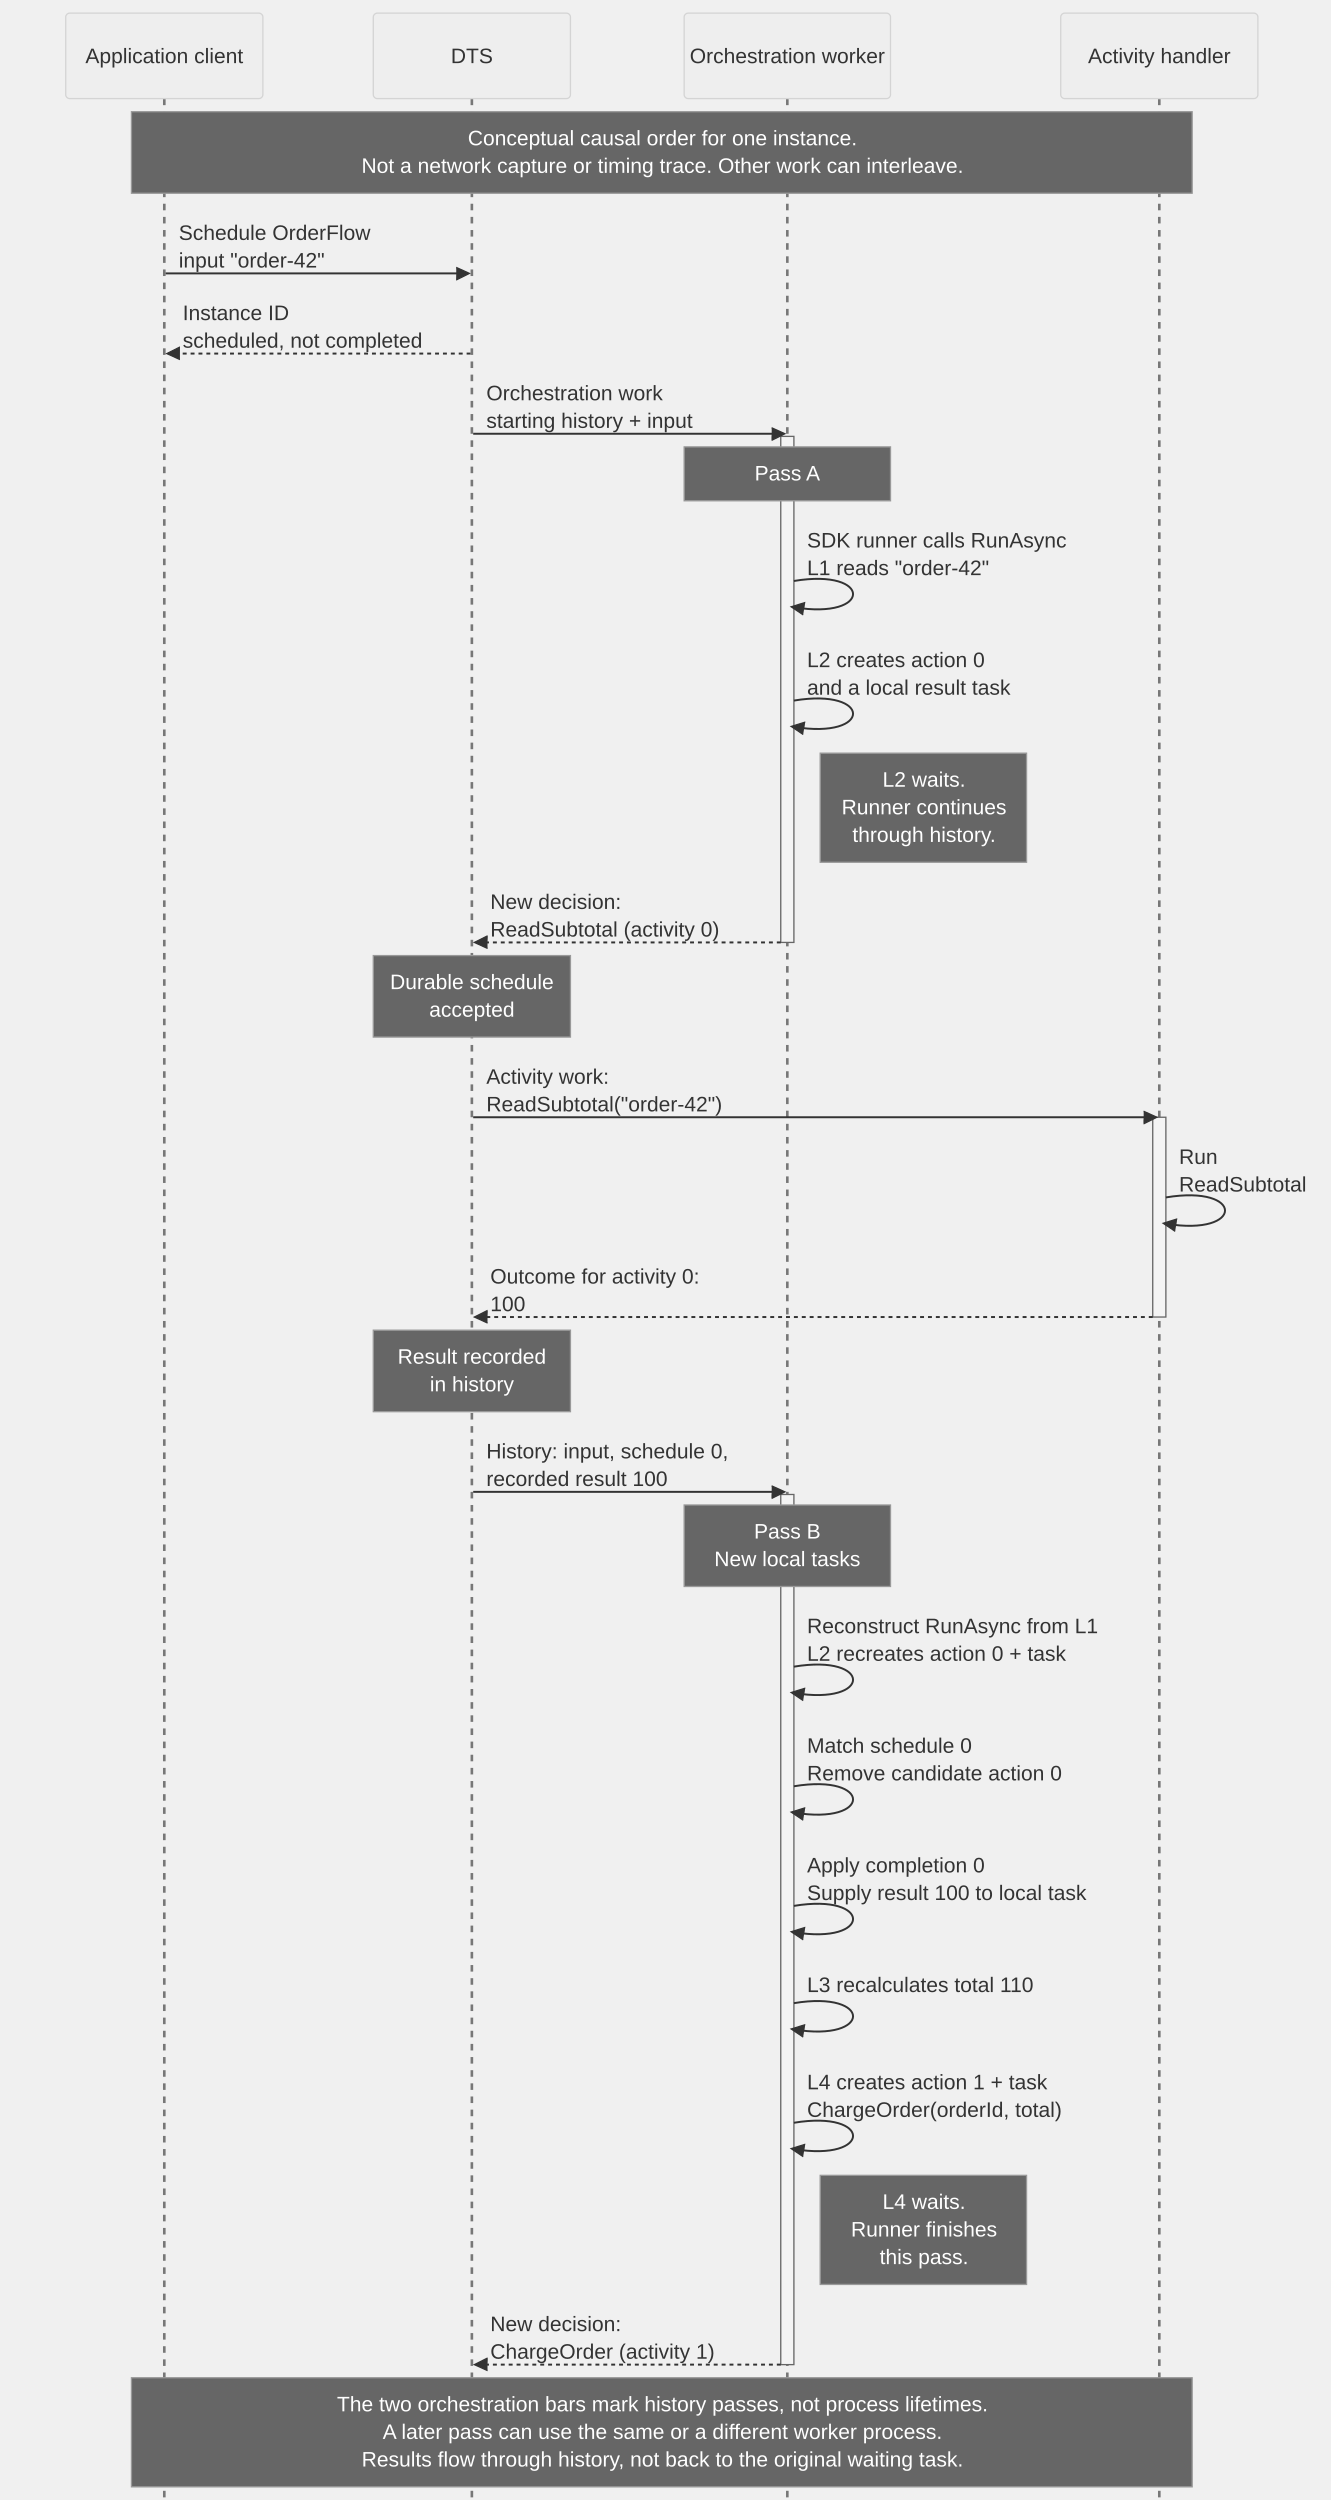
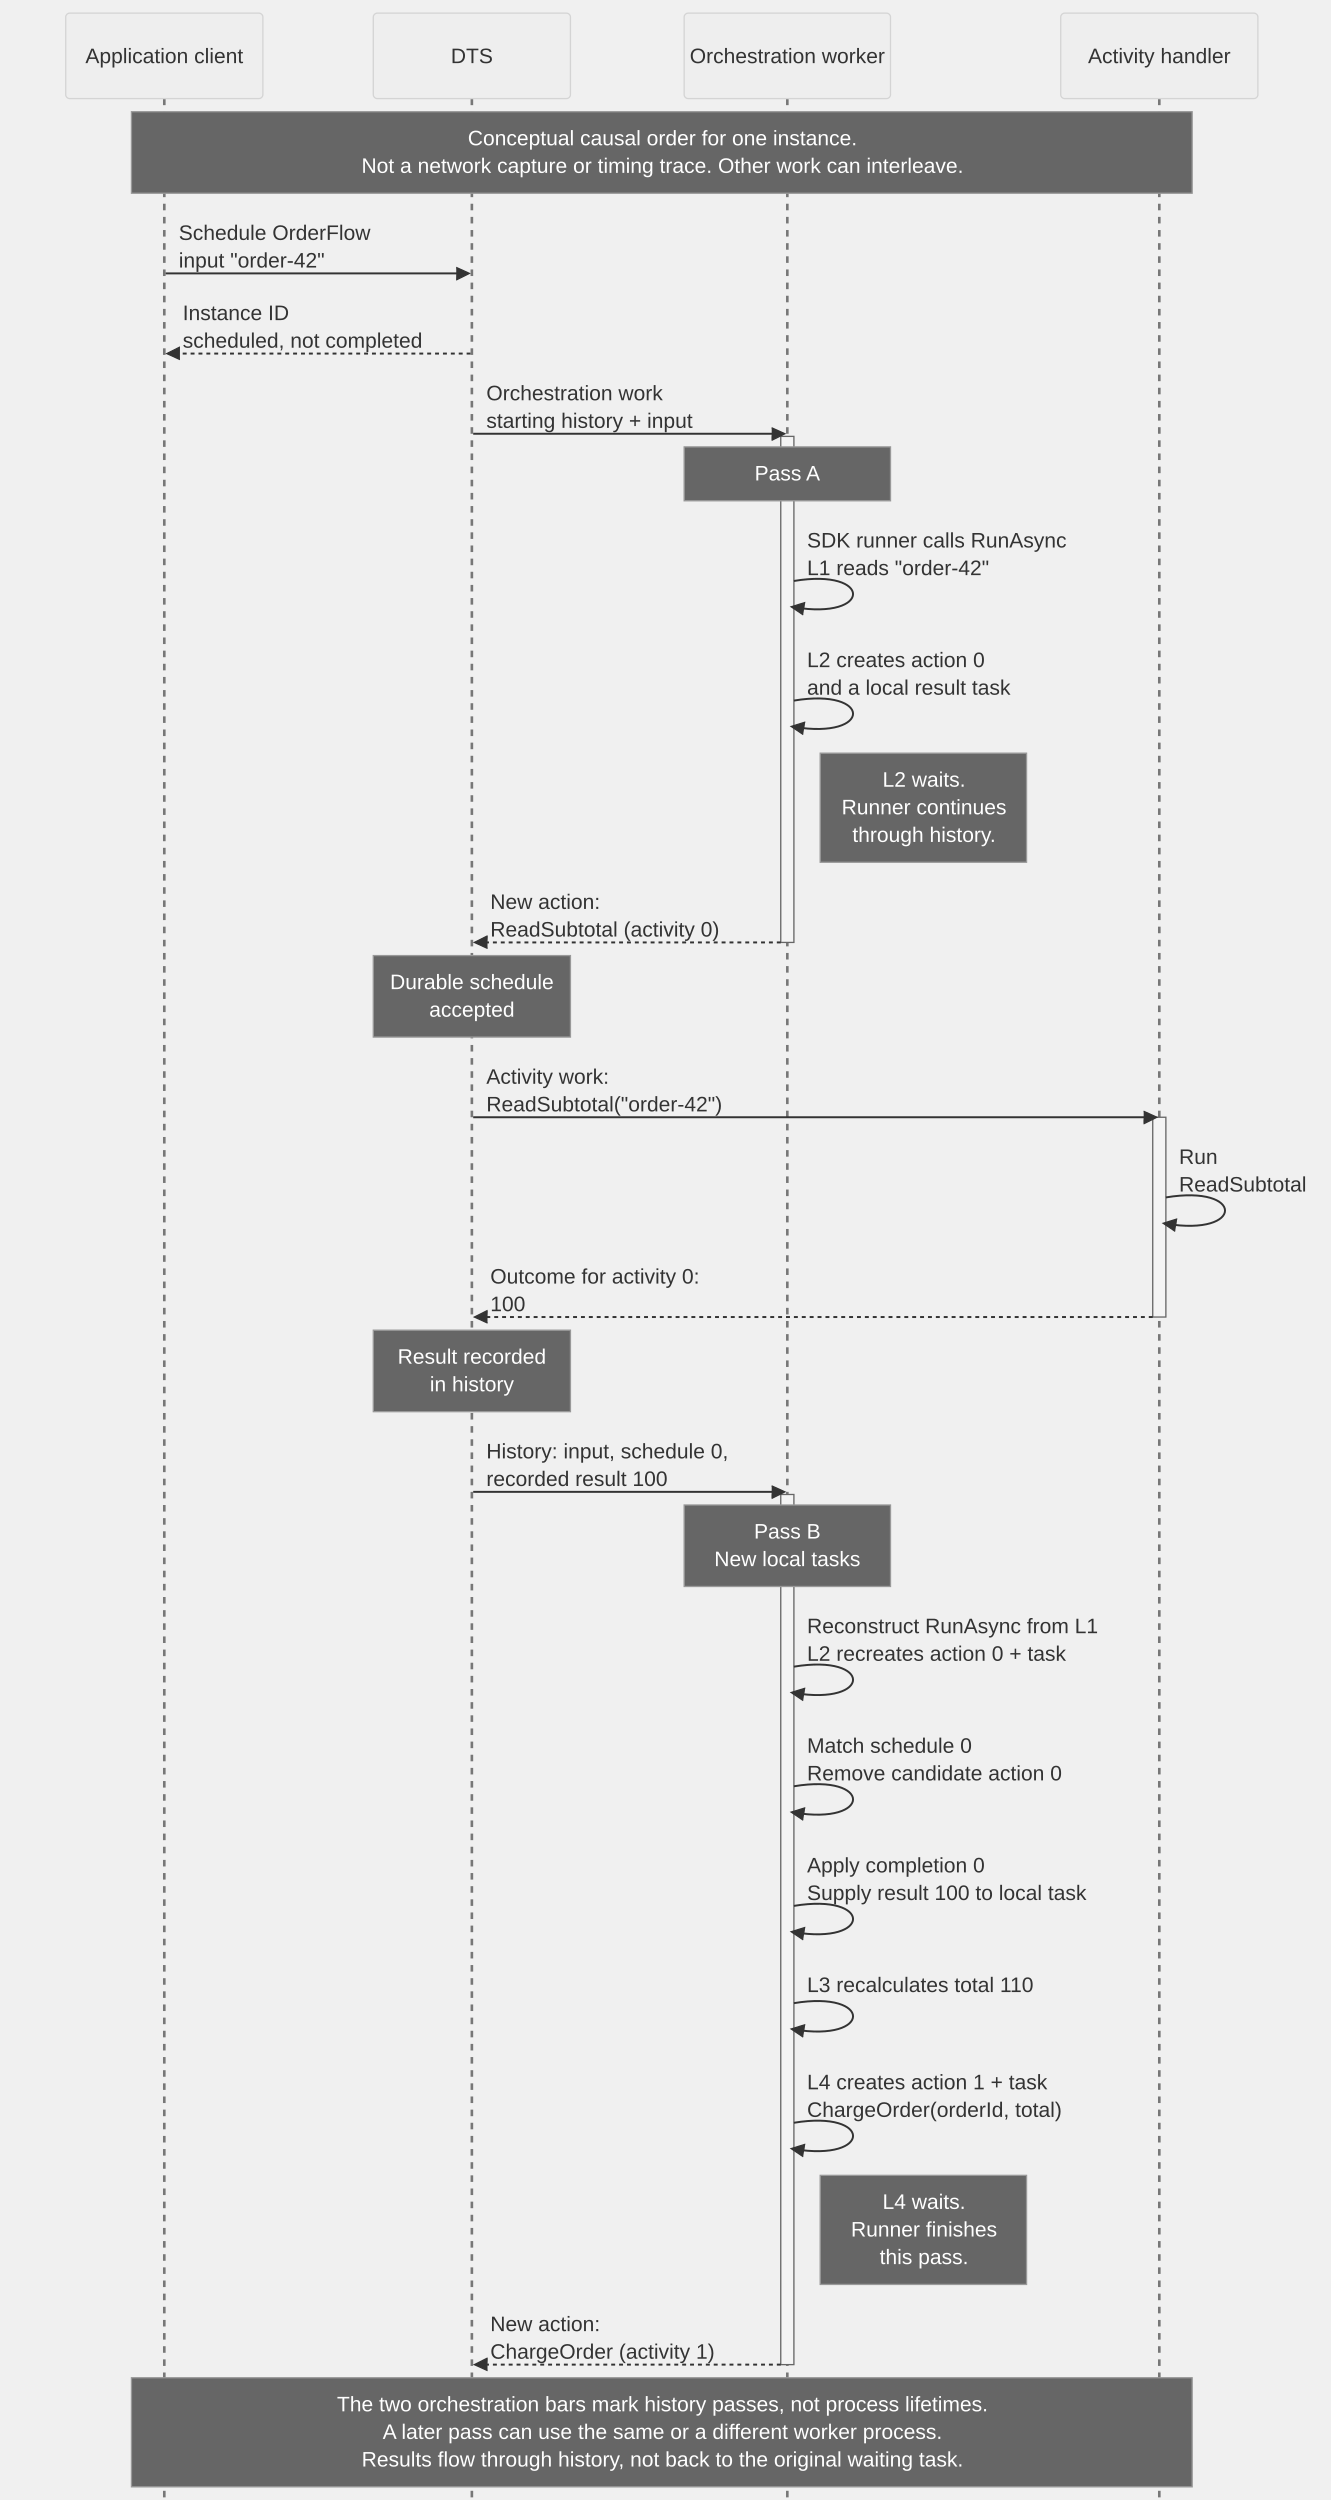
<svg xmlns="http://www.w3.org/2000/svg" id="my-svg" width="100%" style="max-width: 1012px; background-color: white;" viewBox="-50 -10 1012 1902" role="graphics-document document" aria-roledescription="sequence" aria-describedby="chart-desc-my-svg" aria-labelledby="chart-title-my-svg">
  <g>
    <line id="actor3" x1="832" y1="65" x2="832" y2="2000" class="actor-line 200" stroke-width="0.5px" stroke="#999" name="Activity" data-et="life-line" data-id="Activity" />
    <g id="root-3" data-et="participant" data-type="participant" data-id="Activity">
      <rect x="757" y="0" fill="#eaeaea" stroke="#666" width="150" height="65" name="Activity" rx="3" ry="3" class="actor actor-top" />
      <text x="832" y="32.5" dominant-baseline="central" alignment-baseline="central" class="actor actor-box" style="text-anchor: middle; font-size: 16px; font-weight: 400;">
        <tspan x="832" dy="0">Activity handler</tspan>
      </text>
    </g>
  </g>
  <g>
    <line id="actor2" x1="549" y1="65" x2="549" y2="2000" class="actor-line 200" stroke-width="0.5px" stroke="#999" name="Worker" data-et="life-line" data-id="Worker" />
    <g id="root-2" data-et="participant" data-type="participant" data-id="Worker">
      <rect x="470.5" y="0" fill="#eaeaea" stroke="#666" width="157" height="65" name="Worker" rx="3" ry="3" class="actor actor-top" />
      <text x="549" y="32.5" dominant-baseline="central" alignment-baseline="central" class="actor actor-box" style="text-anchor: middle; font-size: 16px; font-weight: 400;">
        <tspan x="549" dy="0">Orchestration worker</tspan>
      </text>
    </g>
  </g>
  <g>
    <line id="actor1" x1="309" y1="65" x2="309" y2="2000" class="actor-line 200" stroke-width="0.5px" stroke="#999" name="DTS" data-et="life-line" data-id="DTS" />
    <g id="root-1" data-et="participant" data-type="participant" data-id="DTS">
      <rect x="234" y="0" fill="#eaeaea" stroke="#666" width="150" height="65" name="DTS" rx="3" ry="3" class="actor actor-top" />
      <text x="309" y="32.5" dominant-baseline="central" alignment-baseline="central" class="actor actor-box" style="text-anchor: middle; font-size: 16px; font-weight: 400;">
        <tspan x="309" dy="0">DTS</tspan>
      </text>
    </g>
  </g>
  <g>
    <line id="actor0" x1="75" y1="65" x2="75" y2="2000" class="actor-line 200" stroke-width="0.5px" stroke="#999" name="Client" data-et="life-line" data-id="Client" />
    <g id="root-0" data-et="participant" data-type="participant" data-id="Client">
      <rect x="0" y="0" fill="#eaeaea" stroke="#666" width="150" height="65" name="Client" rx="3" ry="3" class="actor actor-top" />
      <text x="75" y="32.5" dominant-baseline="central" alignment-baseline="central" class="actor actor-box" style="text-anchor: middle; font-size: 16px; font-weight: 400;">
        <tspan x="75" dy="0">Application client</tspan>
      </text>
    </g>
  </g>
  <style>#my-svg{font-family:Segoe UI,Arial,sans-serif;font-size:18px;fill:#000000;}@keyframes edge-animation-frame{from{stroke-dashoffset:0;}}@keyframes dash{to{stroke-dashoffset:0;}}#my-svg .edge-animation-slow{stroke-dasharray:9,5!important;stroke-dashoffset:900;animation:dash 50s linear infinite;stroke-linecap:round;}#my-svg .edge-animation-fast{stroke-dasharray:9,5!important;stroke-dashoffset:900;animation:dash 20s linear infinite;stroke-linecap:round;}#my-svg .error-icon{fill:#552222;}#my-svg .error-text{fill:#552222;stroke:#552222;}#my-svg .edge-thickness-normal{stroke-width:1px;}#my-svg .edge-thickness-thick{stroke-width:3.5px;}#my-svg .edge-pattern-solid{stroke-dasharray:0;}#my-svg .edge-thickness-invisible{stroke-width:0;fill:none;}#my-svg .edge-pattern-dashed{stroke-dasharray:3;}#my-svg .edge-pattern-dotted{stroke-dasharray:2;}#my-svg .marker{fill:#666;stroke:#666;}#my-svg .marker.cross{stroke:#666;}#my-svg svg{font-family:Segoe UI,Arial,sans-serif;font-size:18px;}#my-svg p{margin:0;}#my-svg .actor{stroke:hsl(0, 0%, 83%);fill:#eee;stroke-width:1;}#my-svg rect.actor.outer-path[data-look="neo"]{filter:drop-shadow( 1px 2px 2px rgba(185,185,185,1));}#my-svg rect.note[data-look="neo"]{stroke:#999;fill:#666;filter:drop-shadow( 1px 2px 2px rgba(185,185,185,1));}#my-svg text.actor&gt;tspan{fill:#333;stroke:none;}#my-svg .actor-line{stroke:hsl(0, 0%, 83%);}#my-svg .innerArc{stroke-width:1.5;stroke-dasharray:none;}#my-svg .messageLine0{stroke-width:1.5;stroke-dasharray:none;stroke:#333;}#my-svg .messageLine1{stroke-width:1.5;stroke-dasharray:2,2;stroke:#333;}#my-svg [id$="-arrowhead"] path{fill:#333;stroke:#333;}#my-svg .sequenceNumber{fill:white;}#my-svg [id$="-sequencenumber"]{fill:#333;}#my-svg [id$="-crosshead"] path{fill:#333;stroke:#333;}#my-svg .messageText{fill:#333;stroke:none;}#my-svg .labelBox{stroke:hsl(0, 0%, 83%);fill:#eee;filter:none;}#my-svg .labelText,#my-svg .labelText&gt;tspan{fill:#333;stroke:none;}#my-svg .loopText,#my-svg .loopText&gt;tspan{fill:#333;stroke:none;}#my-svg .sectionTitle,#my-svg .sectionTitle&gt;tspan{fill:#333;stroke:none;}#my-svg .loopLine{stroke-width:2px;stroke-dasharray:2,2;stroke:hsl(0, 0%, 83%);fill:hsl(0, 0%, 83%);}#my-svg .note{stroke:#999;fill:#666;}#my-svg .noteText,#my-svg .noteText&gt;tspan{fill:#fff;stroke:none;font-weight:normal;}#my-svg .activation0{fill:#f4f4f4;stroke:#666;}#my-svg .activation1{fill:#f4f4f4;stroke:#666;}#my-svg .activation2{fill:#f4f4f4;stroke:#666;}#my-svg .actorPopupMenu{position:absolute;}#my-svg .actorPopupMenuPanel{position:absolute;fill:#eee;box-shadow:0px 8px 16px 0px rgba(0,0,0,0.2);filter:drop-shadow(3px 5px 2px rgb(0 0 0 / 0.4));}#my-svg .actor-man circle,#my-svg line{fill:#eee;stroke-width:2px;}#my-svg g rect.rect{filter:drop-shadow( 1px 2px 2px rgba(185,185,185,1));stroke:#999;}#my-svg .node .neo-node{stroke:#999;}#my-svg [data-look="neo"].node rect,#my-svg [data-look="neo"].cluster rect,#my-svg [data-look="neo"].node polygon{stroke:url(#my-svg-gradient);filter:drop-shadow( 1px 2px 2px rgba(185,185,185,1));}#my-svg [data-look="neo"].swimlane.cluster rect{filter:none;}#my-svg [data-look="neo"].node path{stroke:url(#my-svg-gradient);stroke-width:1px;}#my-svg [data-look="neo"].node .outer-path{filter:drop-shadow( 1px 2px 2px rgba(185,185,185,1));}#my-svg [data-look="neo"].node .neo-line path{stroke:#999;filter:none;}#my-svg [data-look="neo"].node circle{stroke:url(#my-svg-gradient);filter:drop-shadow( 1px 2px 2px rgba(185,185,185,1));}#my-svg [data-look="neo"].node circle .state-start{fill:#000000;}#my-svg [data-look="neo"].icon-shape .icon{fill:url(#my-svg-gradient);filter:drop-shadow( 1px 2px 2px rgba(185,185,185,1));}#my-svg [data-look="neo"].icon-shape .icon-neo path{stroke:url(#my-svg-gradient);filter:drop-shadow( 1px 2px 2px rgba(185,185,185,1));}#my-svg .actor-line{stroke-dasharray:5,5;stroke:rgb(119, 119, 119);}#my-svg :root{--mermaid-font-family:"trebuchet ms",verdana,arial,sans-serif;}</style>
  <g />
  <defs>
    <symbol id="my-svg-computer" width="24" height="24">
      <path transform="scale(.5)" d="M2 2v13h20v-13h-20zm18 11h-16v-9h16v9zm-10.228 6l.466-1h3.524l.467 1h-4.457zm14.228 3h-24l2-6h2.104l-1.33 4h18.45l-1.297-4h2.073l2 6zm-5-10h-14v-7h14v7z" />
    </symbol>
  </defs>
  <defs>
    <symbol id="my-svg-database" fill-rule="evenodd" clip-rule="evenodd">
      <path transform="scale(.5)" d="M12.258.001l.256.004.255.005.253.008.251.01.249.012.247.015.246.016.242.019.241.02.239.023.236.024.233.027.231.028.229.031.225.032.223.034.22.036.217.038.214.04.211.041.208.043.205.045.201.046.198.048.194.05.191.051.187.053.183.054.18.056.175.057.172.059.168.06.163.061.16.063.155.064.15.066.074.033.073.033.071.034.07.034.069.035.068.035.067.035.066.035.064.036.064.036.062.036.06.036.06.037.058.037.058.037.055.038.055.038.053.038.052.038.051.039.05.039.048.039.047.039.045.04.044.04.043.04.041.04.04.041.039.041.037.041.036.041.034.041.033.042.032.042.03.042.029.042.027.042.026.043.024.043.023.043.021.043.02.043.018.044.017.043.015.044.013.044.012.044.011.045.009.044.007.045.006.045.004.045.002.045.001.045v17l-.001.045-.002.045-.004.045-.006.045-.007.045-.009.044-.011.045-.012.044-.013.044-.015.044-.017.043-.018.044-.02.043-.021.043-.023.043-.024.043-.026.043-.027.042-.029.042-.03.042-.032.042-.033.042-.034.041-.036.041-.037.041-.039.041-.04.041-.041.04-.043.04-.044.04-.045.04-.047.039-.048.039-.05.039-.051.039-.052.038-.053.038-.055.038-.055.038-.058.037-.058.037-.06.037-.06.036-.062.036-.064.036-.064.036-.066.035-.067.035-.068.035-.069.035-.07.034-.071.034-.073.033-.074.033-.15.066-.155.064-.16.063-.163.061-.168.06-.172.059-.175.057-.18.056-.183.054-.187.053-.191.051-.194.05-.198.048-.201.046-.205.045-.208.043-.211.041-.214.04-.217.038-.22.036-.223.034-.225.032-.229.031-.231.028-.233.027-.236.024-.239.023-.241.02-.242.019-.246.016-.247.015-.249.012-.251.01-.253.008-.255.005-.256.004-.258.001-.258-.001-.256-.004-.255-.005-.253-.008-.251-.01-.249-.012-.247-.015-.245-.016-.243-.019-.241-.02-.238-.023-.236-.024-.234-.027-.231-.028-.228-.031-.226-.032-.223-.034-.22-.036-.217-.038-.214-.04-.211-.041-.208-.043-.204-.045-.201-.046-.198-.048-.195-.05-.19-.051-.187-.053-.184-.054-.179-.056-.176-.057-.172-.059-.167-.06-.164-.061-.159-.063-.155-.064-.151-.066-.074-.033-.072-.033-.072-.034-.07-.034-.069-.035-.068-.035-.067-.035-.066-.035-.064-.036-.063-.036-.062-.036-.061-.036-.06-.037-.058-.037-.057-.037-.056-.038-.055-.038-.053-.038-.052-.038-.051-.039-.049-.039-.049-.039-.046-.039-.046-.04-.044-.04-.043-.04-.041-.04-.04-.041-.039-.041-.037-.041-.036-.041-.034-.041-.033-.042-.032-.042-.03-.042-.029-.042-.027-.042-.026-.043-.024-.043-.023-.043-.021-.043-.02-.043-.018-.044-.017-.043-.015-.044-.013-.044-.012-.044-.011-.045-.009-.044-.007-.045-.006-.045-.004-.045-.002-.045-.001-.045v-17l.001-.045.002-.045.004-.045.006-.045.007-.045.009-.044.011-.045.012-.044.013-.044.015-.044.017-.043.018-.044.02-.043.021-.043.023-.043.024-.043.026-.043.027-.042.029-.042.03-.042.032-.042.033-.042.034-.041.036-.041.037-.041.039-.041.04-.041.041-.04.043-.04.044-.04.046-.04.046-.039.049-.039.049-.039.051-.039.052-.038.053-.038.055-.038.056-.038.057-.037.058-.037.06-.037.061-.036.062-.036.063-.036.064-.036.066-.035.067-.035.068-.035.069-.035.07-.034.072-.034.072-.033.074-.033.151-.066.155-.064.159-.063.164-.061.167-.06.172-.059.176-.057.179-.056.184-.054.187-.053.19-.051.195-.05.198-.048.201-.046.204-.045.208-.043.211-.041.214-.04.217-.038.22-.036.223-.034.226-.032.228-.031.231-.028.234-.027.236-.024.238-.023.241-.02.243-.019.245-.016.247-.015.249-.012.251-.01.253-.008.255-.005.256-.004.258-.001.258.001zm-9.258 20.499v.01l.001.021.003.021.004.022.005.021.006.022.007.022.009.023.01.022.011.023.012.023.013.023.015.023.016.024.017.023.018.024.019.024.021.024.022.025.023.024.024.025.052.049.056.05.061.051.066.051.07.051.075.051.079.052.084.052.088.052.092.052.097.052.102.051.105.052.11.052.114.051.119.051.123.051.127.05.131.05.135.05.139.048.144.049.147.047.152.047.155.047.16.045.163.045.167.043.171.043.176.041.178.041.183.039.187.039.19.037.194.035.197.035.202.033.204.031.209.03.212.029.216.027.219.025.222.024.226.021.23.02.233.018.236.016.24.015.243.012.246.01.249.008.253.005.256.004.259.001.26-.001.257-.004.254-.005.25-.008.247-.011.244-.012.241-.014.237-.016.233-.018.231-.021.226-.021.224-.024.22-.026.216-.027.212-.028.21-.031.205-.031.202-.034.198-.034.194-.036.191-.037.187-.039.183-.04.179-.04.175-.042.172-.043.168-.044.163-.045.16-.046.155-.046.152-.047.148-.048.143-.049.139-.049.136-.05.131-.05.126-.05.123-.051.118-.052.114-.051.11-.052.106-.052.101-.052.096-.052.092-.052.088-.053.083-.051.079-.052.074-.052.07-.051.065-.051.06-.051.056-.05.051-.05.023-.024.023-.025.021-.024.02-.024.019-.024.018-.024.017-.024.015-.023.014-.024.013-.023.012-.023.01-.023.01-.022.008-.022.006-.022.006-.022.004-.022.004-.021.001-.021.001-.021v-4.127l-.077.055-.08.053-.083.054-.085.053-.087.052-.09.052-.093.051-.095.05-.097.05-.1.049-.102.049-.105.048-.106.047-.109.047-.111.046-.114.045-.115.045-.118.044-.12.043-.122.042-.124.042-.126.041-.128.04-.13.04-.132.038-.134.038-.135.037-.138.037-.139.035-.142.035-.143.034-.144.033-.147.032-.148.031-.15.03-.151.03-.153.029-.154.027-.156.027-.158.026-.159.025-.161.024-.162.023-.163.022-.165.021-.166.02-.167.019-.169.018-.169.017-.171.016-.173.015-.173.014-.175.013-.175.012-.177.011-.178.01-.179.008-.179.008-.181.006-.182.005-.182.004-.184.003-.184.002h-.37l-.184-.002-.184-.003-.182-.004-.182-.005-.181-.006-.179-.008-.179-.008-.178-.01-.176-.011-.176-.012-.175-.013-.173-.014-.172-.015-.171-.016-.17-.017-.169-.018-.167-.019-.166-.02-.165-.021-.163-.022-.162-.023-.161-.024-.159-.025-.157-.026-.156-.027-.155-.027-.153-.029-.151-.03-.15-.03-.148-.031-.146-.032-.145-.033-.143-.034-.141-.035-.14-.035-.137-.037-.136-.037-.134-.038-.132-.038-.13-.04-.128-.04-.126-.041-.124-.042-.122-.042-.12-.044-.117-.043-.116-.045-.113-.045-.112-.046-.109-.047-.106-.047-.105-.048-.102-.049-.1-.049-.097-.05-.095-.05-.093-.052-.09-.051-.087-.052-.085-.053-.083-.054-.08-.054-.077-.054v4.127zm0-5.654v.011l.001.021.003.021.004.021.005.022.006.022.007.022.009.022.01.022.011.023.012.023.013.023.015.024.016.023.017.024.018.024.019.024.021.024.022.024.023.025.024.024.052.05.056.05.061.05.066.051.07.051.075.052.079.051.084.052.088.052.092.052.097.052.102.052.105.052.11.051.114.051.119.052.123.05.127.051.131.05.135.049.139.049.144.048.147.048.152.047.155.046.16.045.163.045.167.044.171.042.176.042.178.04.183.04.187.038.19.037.194.036.197.034.202.033.204.032.209.03.212.028.216.027.219.025.222.024.226.022.23.02.233.018.236.016.24.014.243.012.246.01.249.008.253.006.256.003.259.001.26-.001.257-.003.254-.006.25-.008.247-.01.244-.012.241-.015.237-.016.233-.018.231-.02.226-.022.224-.024.22-.025.216-.027.212-.029.21-.03.205-.032.202-.033.198-.035.194-.036.191-.037.187-.039.183-.039.179-.041.175-.042.172-.043.168-.044.163-.045.16-.045.155-.047.152-.047.148-.048.143-.048.139-.05.136-.049.131-.05.126-.051.123-.051.118-.051.114-.052.11-.052.106-.052.101-.052.096-.052.092-.052.088-.052.083-.052.079-.052.074-.051.07-.052.065-.051.06-.05.056-.051.051-.049.023-.025.023-.024.021-.025.02-.024.019-.024.018-.024.017-.024.015-.023.014-.023.013-.024.012-.022.01-.023.01-.023.008-.022.006-.022.006-.022.004-.021.004-.022.001-.021.001-.021v-4.139l-.077.054-.08.054-.083.054-.085.052-.087.053-.09.051-.093.051-.095.051-.097.05-.1.049-.102.049-.105.048-.106.047-.109.047-.111.046-.114.045-.115.044-.118.044-.12.044-.122.042-.124.042-.126.041-.128.04-.13.039-.132.039-.134.038-.135.037-.138.036-.139.036-.142.035-.143.033-.144.033-.147.033-.148.031-.15.03-.151.03-.153.028-.154.028-.156.027-.158.026-.159.025-.161.024-.162.023-.163.022-.165.021-.166.02-.167.019-.169.018-.169.017-.171.016-.173.015-.173.014-.175.013-.175.012-.177.011-.178.009-.179.009-.179.007-.181.007-.182.005-.182.004-.184.003-.184.002h-.37l-.184-.002-.184-.003-.182-.004-.182-.005-.181-.007-.179-.007-.179-.009-.178-.009-.176-.011-.176-.012-.175-.013-.173-.014-.172-.015-.171-.016-.17-.017-.169-.018-.167-.019-.166-.02-.165-.021-.163-.022-.162-.023-.161-.024-.159-.025-.157-.026-.156-.027-.155-.028-.153-.028-.151-.03-.15-.03-.148-.031-.146-.033-.145-.033-.143-.033-.141-.035-.14-.036-.137-.036-.136-.037-.134-.038-.132-.039-.13-.039-.128-.04-.126-.041-.124-.042-.122-.043-.12-.043-.117-.044-.116-.044-.113-.046-.112-.046-.109-.046-.106-.047-.105-.048-.102-.049-.1-.049-.097-.05-.095-.051-.093-.051-.09-.051-.087-.053-.085-.052-.083-.054-.08-.054-.077-.054v4.139zm0-5.666v.011l.001.02.003.022.004.021.005.022.006.021.007.022.009.023.01.022.011.023.012.023.013.023.015.023.016.024.017.024.018.023.019.024.021.025.022.024.023.024.024.025.052.05.056.05.061.05.066.051.07.051.075.052.079.051.084.052.088.052.092.052.097.052.102.052.105.051.11.052.114.051.119.051.123.051.127.05.131.05.135.05.139.049.144.048.147.048.152.047.155.046.16.045.163.045.167.043.171.043.176.042.178.04.183.04.187.038.19.037.194.036.197.034.202.033.204.032.209.03.212.028.216.027.219.025.222.024.226.021.23.02.233.018.236.017.24.014.243.012.246.01.249.008.253.006.256.003.259.001.26-.001.257-.003.254-.006.25-.008.247-.01.244-.013.241-.014.237-.016.233-.018.231-.02.226-.022.224-.024.22-.025.216-.027.212-.029.21-.03.205-.032.202-.033.198-.035.194-.036.191-.037.187-.039.183-.039.179-.041.175-.042.172-.043.168-.044.163-.045.16-.045.155-.047.152-.047.148-.048.143-.049.139-.049.136-.049.131-.051.126-.05.123-.051.118-.052.114-.051.11-.052.106-.052.101-.052.096-.052.092-.052.088-.052.083-.052.079-.052.074-.052.07-.051.065-.051.06-.051.056-.05.051-.049.023-.025.023-.025.021-.024.02-.024.019-.024.018-.024.017-.024.015-.023.014-.024.013-.023.012-.023.01-.022.01-.023.008-.022.006-.022.006-.022.004-.022.004-.021.001-.021.001-.021v-4.153l-.077.054-.08.054-.083.053-.085.053-.087.053-.09.051-.093.051-.095.051-.097.05-.1.049-.102.048-.105.048-.106.048-.109.046-.111.046-.114.046-.115.044-.118.044-.12.043-.122.043-.124.042-.126.041-.128.04-.13.039-.132.039-.134.038-.135.037-.138.036-.139.036-.142.034-.143.034-.144.033-.147.032-.148.032-.15.03-.151.03-.153.028-.154.028-.156.027-.158.026-.159.024-.161.024-.162.023-.163.023-.165.021-.166.02-.167.019-.169.018-.169.017-.171.016-.173.015-.173.014-.175.013-.175.012-.177.01-.178.01-.179.009-.179.007-.181.006-.182.006-.182.004-.184.003-.184.001-.185.001-.185-.001-.184-.001-.184-.003-.182-.004-.182-.006-.181-.006-.179-.007-.179-.009-.178-.01-.176-.01-.176-.012-.175-.013-.173-.014-.172-.015-.171-.016-.17-.017-.169-.018-.167-.019-.166-.02-.165-.021-.163-.023-.162-.023-.161-.024-.159-.024-.157-.026-.156-.027-.155-.028-.153-.028-.151-.03-.15-.03-.148-.032-.146-.032-.145-.033-.143-.034-.141-.034-.14-.036-.137-.036-.136-.037-.134-.038-.132-.039-.13-.039-.128-.041-.126-.041-.124-.041-.122-.043-.12-.043-.117-.044-.116-.044-.113-.046-.112-.046-.109-.046-.106-.048-.105-.048-.102-.048-.1-.05-.097-.049-.095-.051-.093-.051-.09-.052-.087-.052-.085-.053-.083-.053-.08-.054-.077-.054v4.153zm8.74-8.179l-.257.004-.254.005-.25.008-.247.011-.244.012-.241.014-.237.016-.233.018-.231.021-.226.022-.224.023-.22.026-.216.027-.212.028-.21.031-.205.032-.202.033-.198.034-.194.036-.191.038-.187.038-.183.04-.179.041-.175.042-.172.043-.168.043-.163.045-.16.046-.155.046-.152.048-.148.048-.143.048-.139.049-.136.05-.131.05-.126.051-.123.051-.118.051-.114.052-.11.052-.106.052-.101.052-.096.052-.092.052-.088.052-.083.052-.079.052-.074.051-.07.052-.065.051-.06.05-.056.05-.051.05-.023.025-.023.024-.021.024-.02.025-.019.024-.018.024-.017.023-.015.024-.014.023-.013.023-.012.023-.01.023-.01.022-.008.022-.006.023-.006.021-.004.022-.004.021-.001.021-.001.021.001.021.001.021.004.021.004.022.006.021.006.023.008.022.01.022.01.023.012.023.013.023.014.023.015.024.017.023.018.024.019.024.02.025.021.024.023.024.023.025.051.05.056.05.06.05.065.051.07.052.074.051.079.052.083.052.088.052.092.052.096.052.101.052.106.052.11.052.114.052.118.051.123.051.126.051.131.05.136.05.139.049.143.048.148.048.152.048.155.046.16.046.163.045.168.043.172.043.175.042.179.041.183.04.187.038.191.038.194.036.198.034.202.033.205.032.21.031.212.028.216.027.22.026.224.023.226.022.231.021.233.018.237.016.241.014.244.012.247.011.25.008.254.005.257.004.26.001.26-.001.257-.004.254-.005.25-.008.247-.011.244-.012.241-.014.237-.016.233-.018.231-.021.226-.022.224-.023.22-.026.216-.027.212-.028.21-.031.205-.032.202-.033.198-.034.194-.036.191-.038.187-.038.183-.04.179-.041.175-.042.172-.043.168-.043.163-.045.16-.046.155-.046.152-.048.148-.048.143-.048.139-.049.136-.05.131-.05.126-.051.123-.051.118-.051.114-.052.11-.052.106-.052.101-.052.096-.052.092-.052.088-.052.083-.052.079-.052.074-.051.07-.052.065-.051.06-.05.056-.05.051-.05.023-.025.023-.024.021-.024.02-.025.019-.024.018-.024.017-.023.015-.024.014-.023.013-.023.012-.023.01-.023.01-.022.008-.022.006-.023.006-.021.004-.022.004-.021.001-.021.001-.021-.001-.021-.001-.021-.004-.021-.004-.022-.006-.021-.006-.023-.008-.022-.01-.022-.01-.023-.012-.023-.013-.023-.014-.023-.015-.024-.017-.023-.018-.024-.019-.024-.02-.025-.021-.024-.023-.024-.023-.025-.051-.05-.056-.05-.06-.05-.065-.051-.07-.052-.074-.051-.079-.052-.083-.052-.088-.052-.092-.052-.096-.052-.101-.052-.106-.052-.11-.052-.114-.052-.118-.051-.123-.051-.126-.051-.131-.05-.136-.05-.139-.049-.143-.048-.148-.048-.152-.048-.155-.046-.16-.046-.163-.045-.168-.043-.172-.043-.175-.042-.179-.041-.183-.04-.187-.038-.191-.038-.194-.036-.198-.034-.202-.033-.205-.032-.21-.031-.212-.028-.216-.027-.22-.026-.224-.023-.226-.022-.231-.021-.233-.018-.237-.016-.241-.014-.244-.012-.247-.011-.25-.008-.254-.005-.257-.004-.26-.001-.26.001z" />
    </symbol>
  </defs>
  <defs>
    <symbol id="my-svg-clock" width="24" height="24">
      <path transform="scale(.5)" d="M12 2c5.514 0 10 4.486 10 10s-4.486 10-10 10-10-4.486-10-10 4.486-10 10-10zm0-2c-6.627 0-12 5.373-12 12s5.373 12 12 12 12-5.373 12-12-5.373-12-12-12zm5.848 12.459c.202.038.202.333.001.372-1.907.361-6.045 1.111-6.547 1.111-.719 0-1.301-.582-1.301-1.301 0-.512.77-5.447 1.125-7.445.034-.192.312-.181.343.014l.985 6.238 5.394 1.011z" />
    </symbol>
  </defs>
  <defs>
    <marker id="my-svg-arrowhead" refX="7.9" refY="5" markerUnits="userSpaceOnUse" markerWidth="12" markerHeight="12" orient="auto-start-reverse">
      <path d="M -1 0 L 10 5 L 0 10 z" />
    </marker>
  </defs>
  <defs>
    <marker id="my-svg-crosshead" markerWidth="15" markerHeight="8" orient="auto" refX="4" refY="4.5">
      <path fill="none" stroke="#000000" stroke-width="1pt" d="M 1,2 L 6,7 M 6,2 L 1,7" style="stroke-dasharray: 0, 0;" />
    </marker>
  </defs>
  <defs>
    <marker id="my-svg-filled-head" refX="15.5" refY="7" markerWidth="20" markerHeight="28" orient="auto">
      <path d="M 18,7 L9,13 L14,7 L9,1 Z" />
    </marker>
  </defs>
  <defs>
    <marker id="my-svg-sequencenumber" refX="15" refY="15" markerWidth="60" markerHeight="40" orient="auto">
      <circle cx="15" cy="15" r="6" />
    </marker>
  </defs>
  <defs>
    <marker id="my-svg-solidTopArrowHead" refX="7.9" refY="7.25" markerUnits="userSpaceOnUse" markerWidth="12" markerHeight="12" orient="auto-start-reverse">
      <path d="M 0 0 L 10 8 L 0 8 z" />
    </marker>
  </defs>
  <defs>
    <marker id="my-svg-solidBottomArrowHead" refX="7.9" refY="0.75" markerUnits="userSpaceOnUse" markerWidth="12" markerHeight="12" orient="auto-start-reverse">
      <path d="M 0 0 L 10 0 L 0 8 z" />
    </marker>
  </defs>
  <defs>
    <marker id="my-svg-stickTopArrowHead" refX="7.5" refY="7" markerUnits="userSpaceOnUse" markerWidth="12" markerHeight="12" orient="auto-start-reverse">
      <path d="M 0 0 L 7 7" stroke="black" stroke-width="1.5" fill="none" />
    </marker>
  </defs>
  <defs>
    <marker id="my-svg-stickBottomArrowHead" refX="7.5" refY="0" markerUnits="userSpaceOnUse" markerWidth="12" markerHeight="12" orient="auto-start-reverse">
      <path d="M 0 7 L 7 0" stroke="black" stroke-width="1.5" fill="none" />
    </marker>
  </defs>
  <g data-et="note" data-id="i0">
    <rect x="50" y="75" fill="#EDF2AE" stroke="#666" width="807" height="62" class="note" />
    <text x="454" y="80" text-anchor="middle" dominant-baseline="middle" alignment-baseline="middle" class="noteText" dy="1em" style="font-size: 16px; font-weight: 400;">
      <tspan x="454">Conceptual causal order for one instance.</tspan>
    </text>
    <text x="454" y="101" text-anchor="middle" dominant-baseline="middle" alignment-baseline="middle" class="noteText" dy="1em" style="font-size: 16px; font-weight: 400;">
      <tspan x="454">Not a network capture or timing trace. Other work can interleave.</tspan>
    </text>
  </g>
  <g>
    <rect x="544" y="322" fill="#EDF2AE" stroke="#666" width="10" height="385" class="activation0" />
  </g>
  <g data-et="note" data-id="i5">
    <rect x="470.5" y="330" fill="#EDF2AE" stroke="#666" width="157" height="41" class="note" />
    <text x="549" y="335" text-anchor="middle" dominant-baseline="middle" alignment-baseline="middle" class="noteText" dy="1em" style="font-size: 16px; font-weight: 400;">
      <tspan x="549">Pass A</tspan>
    </text>
  </g>
  <g data-et="note" data-id="i8">
    <rect x="574" y="563" fill="#EDF2AE" stroke="#666" width="157" height="83" class="note" />
    <text x="653" y="568" text-anchor="middle" dominant-baseline="middle" alignment-baseline="middle" class="noteText" dy="1em" style="font-size: 16px; font-weight: 400;">
      <tspan x="653">L2 waits.</tspan>
    </text>
    <text x="653" y="589" text-anchor="middle" dominant-baseline="middle" alignment-baseline="middle" class="noteText" dy="1em" style="font-size: 16px; font-weight: 400;">
      <tspan x="653">Runner continues</tspan>
    </text>
    <text x="653" y="610" text-anchor="middle" dominant-baseline="middle" alignment-baseline="middle" class="noteText" dy="1em" style="font-size: 16px; font-weight: 400;">
      <tspan x="653">through history.</tspan>
    </text>
  </g>
  <g data-et="note" data-id="i11">
    <rect x="234" y="717" fill="#EDF2AE" stroke="#666" width="150" height="62" class="note" />
    <text x="309" y="722" text-anchor="middle" dominant-baseline="middle" alignment-baseline="middle" class="noteText" dy="1em" style="font-size: 16px; font-weight: 400;">
      <tspan x="309">Durable schedule</tspan>
    </text>
    <text x="309" y="743" text-anchor="middle" dominant-baseline="middle" alignment-baseline="middle" class="noteText" dy="1em" style="font-size: 16px; font-weight: 400;">
      <tspan x="309">accepted</tspan>
    </text>
  </g>
  <g>
    <rect x="827" y="840" fill="#EDF2AE" stroke="#666" width="10" height="152" class="activation0" />
  </g>
  <g data-et="note" data-id="i17">
    <rect x="234" y="1002" fill="#EDF2AE" stroke="#666" width="150" height="62" class="note" />
    <text x="309" y="1007" text-anchor="middle" dominant-baseline="middle" alignment-baseline="middle" class="noteText" dy="1em" style="font-size: 16px; font-weight: 400;">
      <tspan x="309">Result recorded</tspan>
    </text>
    <text x="309" y="1028" text-anchor="middle" dominant-baseline="middle" alignment-baseline="middle" class="noteText" dy="1em" style="font-size: 16px; font-weight: 400;">
      <tspan x="309">in history</tspan>
    </text>
  </g>
  <g>
    <rect x="544" y="1127" fill="#EDF2AE" stroke="#666" width="10" height="662" class="activation0" />
  </g>
  <g data-et="note" data-id="i20">
    <rect x="470.5" y="1135" fill="#EDF2AE" stroke="#666" width="157" height="62" class="note" />
    <text x="549" y="1140" text-anchor="middle" dominant-baseline="middle" alignment-baseline="middle" class="noteText" dy="1em" style="font-size: 16px; font-weight: 400;">
      <tspan x="549">Pass B</tspan>
    </text>
    <text x="549" y="1161" text-anchor="middle" dominant-baseline="middle" alignment-baseline="middle" class="noteText" dy="1em" style="font-size: 16px; font-weight: 400;">
      <tspan x="549">New local tasks</tspan>
    </text>
  </g>
  <g data-et="note" data-id="i26">
    <rect x="574" y="1645" fill="#EDF2AE" stroke="#666" width="157" height="83" class="note" />
    <text x="653" y="1650" text-anchor="middle" dominant-baseline="middle" alignment-baseline="middle" class="noteText" dy="1em" style="font-size: 16px; font-weight: 400;">
      <tspan x="653">L4 waits.</tspan>
    </text>
    <text x="653" y="1671" text-anchor="middle" dominant-baseline="middle" alignment-baseline="middle" class="noteText" dy="1em" style="font-size: 16px; font-weight: 400;">
      <tspan x="653">Runner finishes</tspan>
    </text>
    <text x="653" y="1692" text-anchor="middle" dominant-baseline="middle" alignment-baseline="middle" class="noteText" dy="1em" style="font-size: 16px; font-weight: 400;">
      <tspan x="653">this pass.</tspan>
    </text>
  </g>
  <g data-et="note" data-id="i29">
    <rect x="50" y="1799" fill="#EDF2AE" stroke="#666" width="807" height="83" class="note" />
    <text x="454" y="1804" text-anchor="middle" dominant-baseline="middle" alignment-baseline="middle" class="noteText" dy="1em" style="font-size: 16px; font-weight: 400;">
      <tspan x="454">The two orchestration bars mark history passes, not process lifetimes.</tspan>
    </text>
    <text x="454" y="1825" text-anchor="middle" dominant-baseline="middle" alignment-baseline="middle" class="noteText" dy="1em" style="font-size: 16px; font-weight: 400;">
      <tspan x="454">A later pass can use the same or a different worker process.</tspan>
    </text>
    <text x="454" y="1846" text-anchor="middle" dominant-baseline="middle" alignment-baseline="middle" class="noteText" dy="1em" style="font-size: 16px; font-weight: 400;">
      <tspan x="454">Results flow through history, not back to the original waiting task.</tspan>
    </text>
  </g>
  <text x="86" y="152" text-anchor="start" dominant-baseline="middle" alignment-baseline="middle" class="messageText" dy="1em" style="font-size: 16px; font-weight: 400;">Schedule OrderFlow</text>
  <text x="86" y="173" text-anchor="start" dominant-baseline="middle" alignment-baseline="middle" class="messageText" dy="1em" style="font-size: 16px; font-weight: 400;">input "order-42"</text>
  <line x1="76" y1="198" x2="305" y2="198" class="messageLine0" data-et="message" data-id="i1" data-from="Client" data-to="DTS" stroke-width="2" stroke="none" marker-end="url(#my-svg-arrowhead)" style="fill: none;" />
  <text x="89" y="213" text-anchor="start" dominant-baseline="middle" alignment-baseline="middle" class="messageText" dy="1em" style="font-size: 16px; font-weight: 400;">Instance ID</text>
  <text x="89" y="234" text-anchor="start" dominant-baseline="middle" alignment-baseline="middle" class="messageText" dy="1em" style="font-size: 16px; font-weight: 400;">scheduled, not completed</text>
  <line x1="308" y1="259" x2="79" y2="259" class="messageLine1" data-et="message" data-id="i2" data-from="DTS" data-to="Client" stroke-width="2" stroke="none" marker-end="url(#my-svg-arrowhead)" style="stroke-dasharray: 3, 3; fill: none;" />
  <text x="320" y="274" text-anchor="start" dominant-baseline="middle" alignment-baseline="middle" class="messageText" dy="1em" style="font-size: 16px; font-weight: 400;">Orchestration work</text>
  <text x="320" y="295" text-anchor="start" dominant-baseline="middle" alignment-baseline="middle" class="messageText" dy="1em" style="font-size: 16px; font-weight: 400;">starting history + input</text>
  <line x1="310" y1="320" x2="545" y2="320" class="messageLine0" data-et="message" data-id="i3" data-from="DTS" data-to="Worker" stroke-width="2" stroke="none" marker-end="url(#my-svg-arrowhead)" style="fill: none;" />
  <text x="564" y="386" text-anchor="start" dominant-baseline="middle" alignment-baseline="middle" class="messageText" dy="1em" style="font-size: 16px; font-weight: 400;">SDK runner calls RunAsync</text>
  <text x="564" y="407" text-anchor="start" dominant-baseline="middle" alignment-baseline="middle" class="messageText" dy="1em" style="font-size: 16px; font-weight: 400;">L1 reads "order-42"</text>
  <path d="M 554,432 C 614,422 614,462 554,452" class="messageLine0" data-et="message" data-id="i6" data-from="Worker" data-to="Worker" stroke-width="2" stroke="none" marker-end="url(#my-svg-arrowhead)" style="fill: none;" />
  <text x="564" y="477" text-anchor="start" dominant-baseline="middle" alignment-baseline="middle" class="messageText" dy="1em" style="font-size: 16px; font-weight: 400;">L2 creates action 0</text>
  <text x="564" y="498" text-anchor="start" dominant-baseline="middle" alignment-baseline="middle" class="messageText" dy="1em" style="font-size: 16px; font-weight: 400;">and a local result task</text>
  <path d="M 554,523 C 614,513 614,553 554,543" class="messageLine0" data-et="message" data-id="i7" data-from="Worker" data-to="Worker" stroke-width="2" stroke="none" marker-end="url(#my-svg-arrowhead)" style="fill: none;" />
-   <text x="323" y="661" text-anchor="start" dominant-baseline="middle" alignment-baseline="middle" class="messageText" dy="1em" style="font-size: 16px; font-weight: 400;">New decision:</text>
+   <text x="323" y="661" text-anchor="start" dominant-baseline="middle" alignment-baseline="middle" class="messageText" dy="1em" style="font-size: 16px; font-weight: 400;">New action:</text>
  <text x="323" y="682" text-anchor="start" dominant-baseline="middle" alignment-baseline="middle" class="messageText" dy="1em" style="font-size: 16px; font-weight: 400;">ReadSubtotal (activity 0)</text>
  <line x1="544" y1="707" x2="313" y2="707" class="messageLine1" data-et="message" data-id="i9" data-from="Worker" data-to="DTS" stroke-width="2" stroke="none" marker-end="url(#my-svg-arrowhead)" style="stroke-dasharray: 3, 3; fill: none;" />
  <text x="320" y="794" text-anchor="start" dominant-baseline="middle" alignment-baseline="middle" class="messageText" dy="1em" style="font-size: 16px; font-weight: 400;">Activity work:</text>
  <text x="320" y="815" text-anchor="start" dominant-baseline="middle" alignment-baseline="middle" class="messageText" dy="1em" style="font-size: 16px; font-weight: 400;">ReadSubtotal("order-42")</text>
  <line x1="310" y1="840" x2="828" y2="840" class="messageLine0" data-et="message" data-id="i12" data-from="DTS" data-to="Activity" stroke-width="2" stroke="none" marker-end="url(#my-svg-arrowhead)" style="fill: none;" />
  <text x="847" y="855" text-anchor="start" dominant-baseline="middle" alignment-baseline="middle" class="messageText" dy="1em" style="font-size: 16px; font-weight: 400;">Run</text>
  <text x="847" y="876" text-anchor="start" dominant-baseline="middle" alignment-baseline="middle" class="messageText" dy="1em" style="font-size: 16px; font-weight: 400;">ReadSubtotal</text>
  <path d="M 837,901 C 897,891 897,931 837,921" class="messageLine0" data-et="message" data-id="i14" data-from="Activity" data-to="Activity" stroke-width="2" stroke="none" marker-end="url(#my-svg-arrowhead)" style="fill: none;" />
  <text x="323" y="946" text-anchor="start" dominant-baseline="middle" alignment-baseline="middle" class="messageText" dy="1em" style="font-size: 16px; font-weight: 400;">Outcome for activity 0:</text>
  <text x="323" y="967" text-anchor="start" dominant-baseline="middle" alignment-baseline="middle" class="messageText" dy="1em" style="font-size: 16px; font-weight: 400;">100</text>
  <line x1="827" y1="992" x2="313" y2="992" class="messageLine1" data-et="message" data-id="i15" data-from="Activity" data-to="DTS" stroke-width="2" stroke="none" marker-end="url(#my-svg-arrowhead)" style="stroke-dasharray: 3, 3; fill: none;" />
  <text x="320" y="1079" text-anchor="start" dominant-baseline="middle" alignment-baseline="middle" class="messageText" dy="1em" style="font-size: 16px; font-weight: 400;">History: input, schedule 0,</text>
  <text x="320" y="1100" text-anchor="start" dominant-baseline="middle" alignment-baseline="middle" class="messageText" dy="1em" style="font-size: 16px; font-weight: 400;">recorded result 100</text>
  <line x1="310" y1="1125" x2="545" y2="1125" class="messageLine0" data-et="message" data-id="i18" data-from="DTS" data-to="Worker" stroke-width="2" stroke="none" marker-end="url(#my-svg-arrowhead)" style="fill: none;" />
  <text x="564" y="1212" text-anchor="start" dominant-baseline="middle" alignment-baseline="middle" class="messageText" dy="1em" style="font-size: 16px; font-weight: 400;">Reconstruct RunAsync from L1</text>
  <text x="564" y="1233" text-anchor="start" dominant-baseline="middle" alignment-baseline="middle" class="messageText" dy="1em" style="font-size: 16px; font-weight: 400;">L2 recreates action 0 + task</text>
  <path d="M 554,1258 C 614,1248 614,1288 554,1278" class="messageLine0" data-et="message" data-id="i21" data-from="Worker" data-to="Worker" stroke-width="2" stroke="none" marker-end="url(#my-svg-arrowhead)" style="fill: none;" />
  <text x="564" y="1303" text-anchor="start" dominant-baseline="middle" alignment-baseline="middle" class="messageText" dy="1em" style="font-size: 16px; font-weight: 400;">Match schedule 0</text>
  <text x="564" y="1324" text-anchor="start" dominant-baseline="middle" alignment-baseline="middle" class="messageText" dy="1em" style="font-size: 16px; font-weight: 400;">Remove candidate action 0</text>
  <path d="M 554,1349 C 614,1339 614,1379 554,1369" class="messageLine0" data-et="message" data-id="i22" data-from="Worker" data-to="Worker" stroke-width="2" stroke="none" marker-end="url(#my-svg-arrowhead)" style="fill: none;" />
  <text x="564" y="1394" text-anchor="start" dominant-baseline="middle" alignment-baseline="middle" class="messageText" dy="1em" style="font-size: 16px; font-weight: 400;">Apply completion 0</text>
  <text x="564" y="1415" text-anchor="start" dominant-baseline="middle" alignment-baseline="middle" class="messageText" dy="1em" style="font-size: 16px; font-weight: 400;">Supply result 100 to local task</text>
  <path d="M 554,1440 C 614,1430 614,1470 554,1460" class="messageLine0" data-et="message" data-id="i23" data-from="Worker" data-to="Worker" stroke-width="2" stroke="none" marker-end="url(#my-svg-arrowhead)" style="fill: none;" />
  <text x="564" y="1485" text-anchor="start" dominant-baseline="middle" alignment-baseline="middle" class="messageText" dy="1em" style="font-size: 16px; font-weight: 400;">L3 recalculates total 110</text>
  <path d="M 554,1514 C 614,1504 614,1544 554,1534" class="messageLine0" data-et="message" data-id="i24" data-from="Worker" data-to="Worker" stroke-width="2" stroke="none" marker-end="url(#my-svg-arrowhead)" style="fill: none;" />
  <text x="564" y="1559" text-anchor="start" dominant-baseline="middle" alignment-baseline="middle" class="messageText" dy="1em" style="font-size: 16px; font-weight: 400;">L4 creates action 1 + task</text>
  <text x="564" y="1580" text-anchor="start" dominant-baseline="middle" alignment-baseline="middle" class="messageText" dy="1em" style="font-size: 16px; font-weight: 400;">ChargeOrder(orderId, total)</text>
  <path d="M 554,1605 C 614,1595 614,1635 554,1625" class="messageLine0" data-et="message" data-id="i25" data-from="Worker" data-to="Worker" stroke-width="2" stroke="none" marker-end="url(#my-svg-arrowhead)" style="fill: none;" />
-   <text x="323" y="1743" text-anchor="start" dominant-baseline="middle" alignment-baseline="middle" class="messageText" dy="1em" style="font-size: 16px; font-weight: 400;">New decision:</text>
+   <text x="323" y="1743" text-anchor="start" dominant-baseline="middle" alignment-baseline="middle" class="messageText" dy="1em" style="font-size: 16px; font-weight: 400;">New action:</text>
  <text x="323" y="1764" text-anchor="start" dominant-baseline="middle" alignment-baseline="middle" class="messageText" dy="1em" style="font-size: 16px; font-weight: 400;">ChargeOrder (activity 1)</text>
  <line x1="544" y1="1789" x2="313" y2="1789" class="messageLine1" data-et="message" data-id="i27" data-from="Worker" data-to="DTS" stroke-width="2" stroke="none" marker-end="url(#my-svg-arrowhead)" style="stroke-dasharray: 3, 3; fill: none;" />
</svg>
